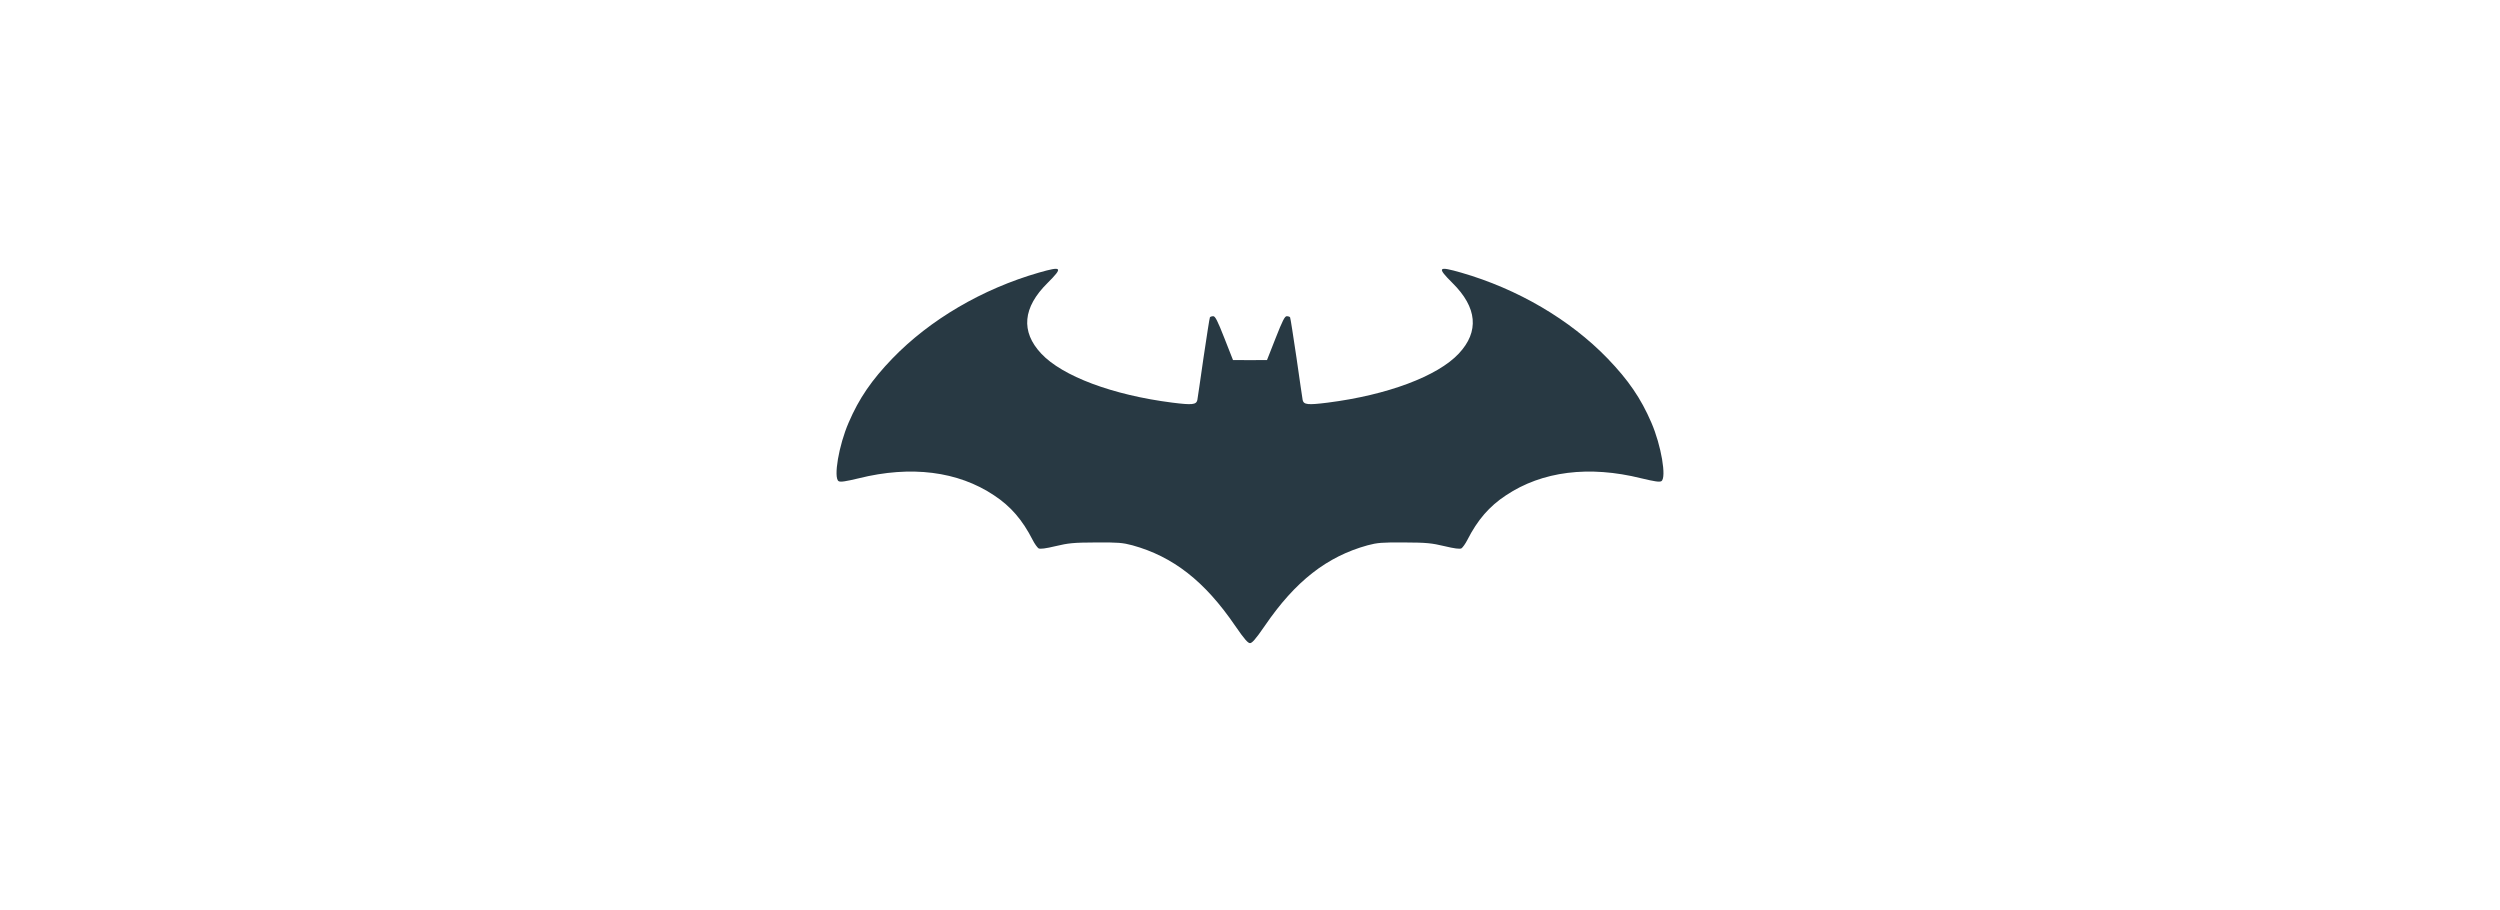
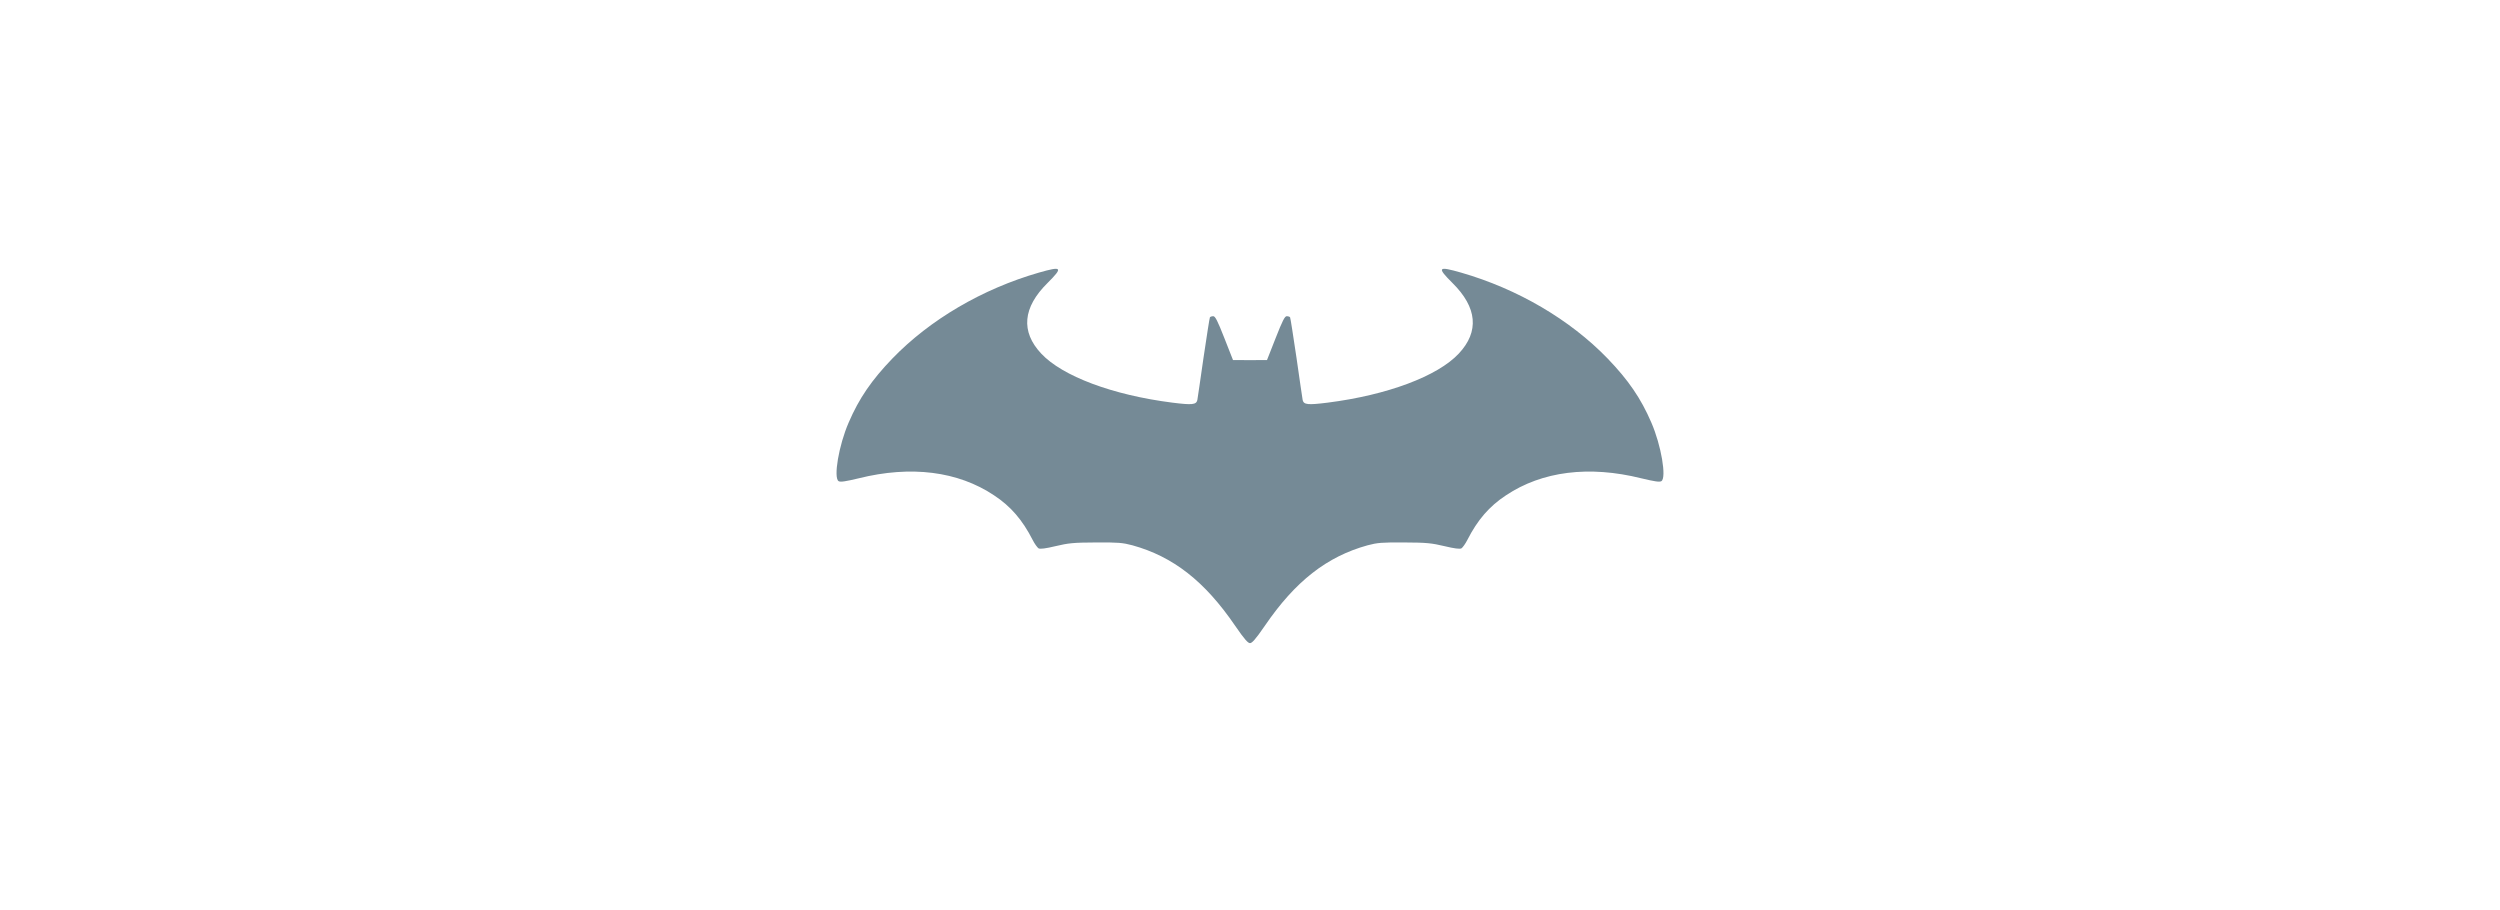
<svg xmlns="http://www.w3.org/2000/svg" width="1320" height="480" viewBox="0 0 1320 480">
  <defs />
-   <path d="M 660.00 190.15 L 668.98 190.10 L 673.51 178.58 C 677.16 169.29 678.35 166.96 679.40 166.96 C 680.15 166.96 680.94 167.22 681.16 167.53 C 681.38 167.88 682.84 177.48 684.55 188.92 C 686.14 200.31 687.68 210.39 687.81 211.27 C 688.42 213.69 690.54 213.91 701.05 212.59 C 732.51 208.58 759.09 198.64 770.26 186.67 C 781.13 175.06 779.99 162.34 766.88 149.40 C 758.56 141.09 759.18 140.43 771.50 143.95 C 801.37 152.57 828.96 168.76 848.80 189.27 C 859.76 200.66 866.40 210.30 871.90 223.10 C 877.14 235.16 880.00 252.23 877.23 254.04 C 876.26 254.65 873.58 254.21 866.58 252.54 C 839.04 245.68 814.22 248.80 795.17 261.52 C 786.32 267.32 780.12 274.58 774.80 285.01 C 773.74 287.12 772.29 289.10 771.63 289.54 C 770.75 289.98 767.93 289.63 762.65 288.36 C 755.96 286.77 753.24 286.46 741.49 286.42 C 729.65 286.33 727.23 286.55 722.08 287.92 C 700.61 293.86 683.94 306.84 667.83 330.42 C 662.68 337.94 661.01 339.57 660.00 339.57 C 658.99 339.57 657.32 337.94 652.17 330.42 C 636.06 306.84 619.39 293.86 597.92 287.92 C 592.77 286.55 590.35 286.33 578.51 286.42 C 566.76 286.46 564.04 286.77 557.35 288.36 C 552.07 289.63 549.25 289.98 548.37 289.54 C 547.71 289.10 546.26 287.12 545.20 285.01 C 539.88 274.58 533.68 267.32 524.83 261.52 C 505.78 248.80 480.96 245.68 453.42 252.54 C 446.42 254.21 443.74 254.65 442.77 254.04 C 440.00 252.23 442.86 235.16 448.10 223.10 C 453.60 210.30 460.24 200.66 471.20 189.27 C 491.04 168.76 518.63 152.57 548.50 143.95 C 560.82 140.43 561.44 141.09 553.12 149.40 C 540.01 162.34 538.87 175.06 549.74 186.67 C 560.91 198.64 587.49 208.58 618.95 212.59 C 629.46 213.91 631.58 213.69 632.19 211.27 C 632.32 210.39 633.86 200.31 635.45 188.92 C 637.16 177.48 638.62 167.88 638.84 167.53 C 639.06 167.22 639.85 166.96 640.60 166.96 C 641.65 166.96 642.84 169.29 646.49 178.58 L 651.02 190.10 Z" fill="#283943" />
+   <path d="M 660.00 190.15 L 668.98 190.10 L 673.51 178.58 C 677.16 169.29 678.35 166.96 679.40 166.96 C 680.15 166.96 680.94 167.22 681.16 167.53 C 681.38 167.88 682.84 177.48 684.55 188.92 C 686.14 200.31 687.68 210.39 687.81 211.27 C 688.42 213.69 690.54 213.91 701.05 212.59 C 732.51 208.58 759.09 198.64 770.26 186.67 C 781.13 175.06 779.99 162.34 766.88 149.40 C 758.56 141.09 759.18 140.43 771.50 143.95 C 801.37 152.57 828.96 168.76 848.80 189.27 C 859.76 200.66 866.40 210.30 871.90 223.10 C 877.14 235.16 880.00 252.23 877.23 254.04 C 876.26 254.65 873.58 254.21 866.58 252.54 C 839.04 245.68 814.22 248.80 795.17 261.52 C 786.32 267.32 780.12 274.58 774.80 285.01 C 773.74 287.12 772.29 289.10 771.63 289.54 C 770.75 289.98 767.93 289.63 762.65 288.36 C 755.96 286.77 753.24 286.46 741.49 286.42 C 729.65 286.33 727.23 286.55 722.08 287.92 C 700.61 293.86 683.94 306.84 667.83 330.42 C 662.68 337.94 661.01 339.57 660.00 339.57 C 658.99 339.57 657.32 337.94 652.17 330.42 C 636.06 306.84 619.39 293.86 597.92 287.92 C 592.77 286.55 590.35 286.33 578.51 286.42 C 566.76 286.46 564.04 286.77 557.35 288.36 C 552.07 289.63 549.25 289.98 548.37 289.54 C 547.71 289.10 546.26 287.12 545.20 285.01 C 539.88 274.58 533.68 267.32 524.83 261.52 C 505.78 248.80 480.96 245.68 453.42 252.54 C 446.42 254.21 443.74 254.65 442.77 254.04 C 440.00 252.23 442.86 235.16 448.10 223.10 C 453.60 210.30 460.24 200.66 471.20 189.27 C 491.04 168.76 518.63 152.57 548.50 143.95 C 560.82 140.43 561.44 141.09 553.12 149.40 C 540.01 162.34 538.87 175.06 549.74 186.67 C 560.91 198.64 587.49 208.58 618.95 212.59 C 629.46 213.91 631.58 213.69 632.19 211.27 C 632.32 210.39 633.86 200.31 635.45 188.92 C 637.16 177.48 638.62 167.88 638.84 167.53 C 639.06 167.22 639.85 166.96 640.60 166.96 C 641.65 166.96 642.84 169.29 646.49 178.58 L 651.02 190.10 Z" fill="#758A96" />
</svg>
